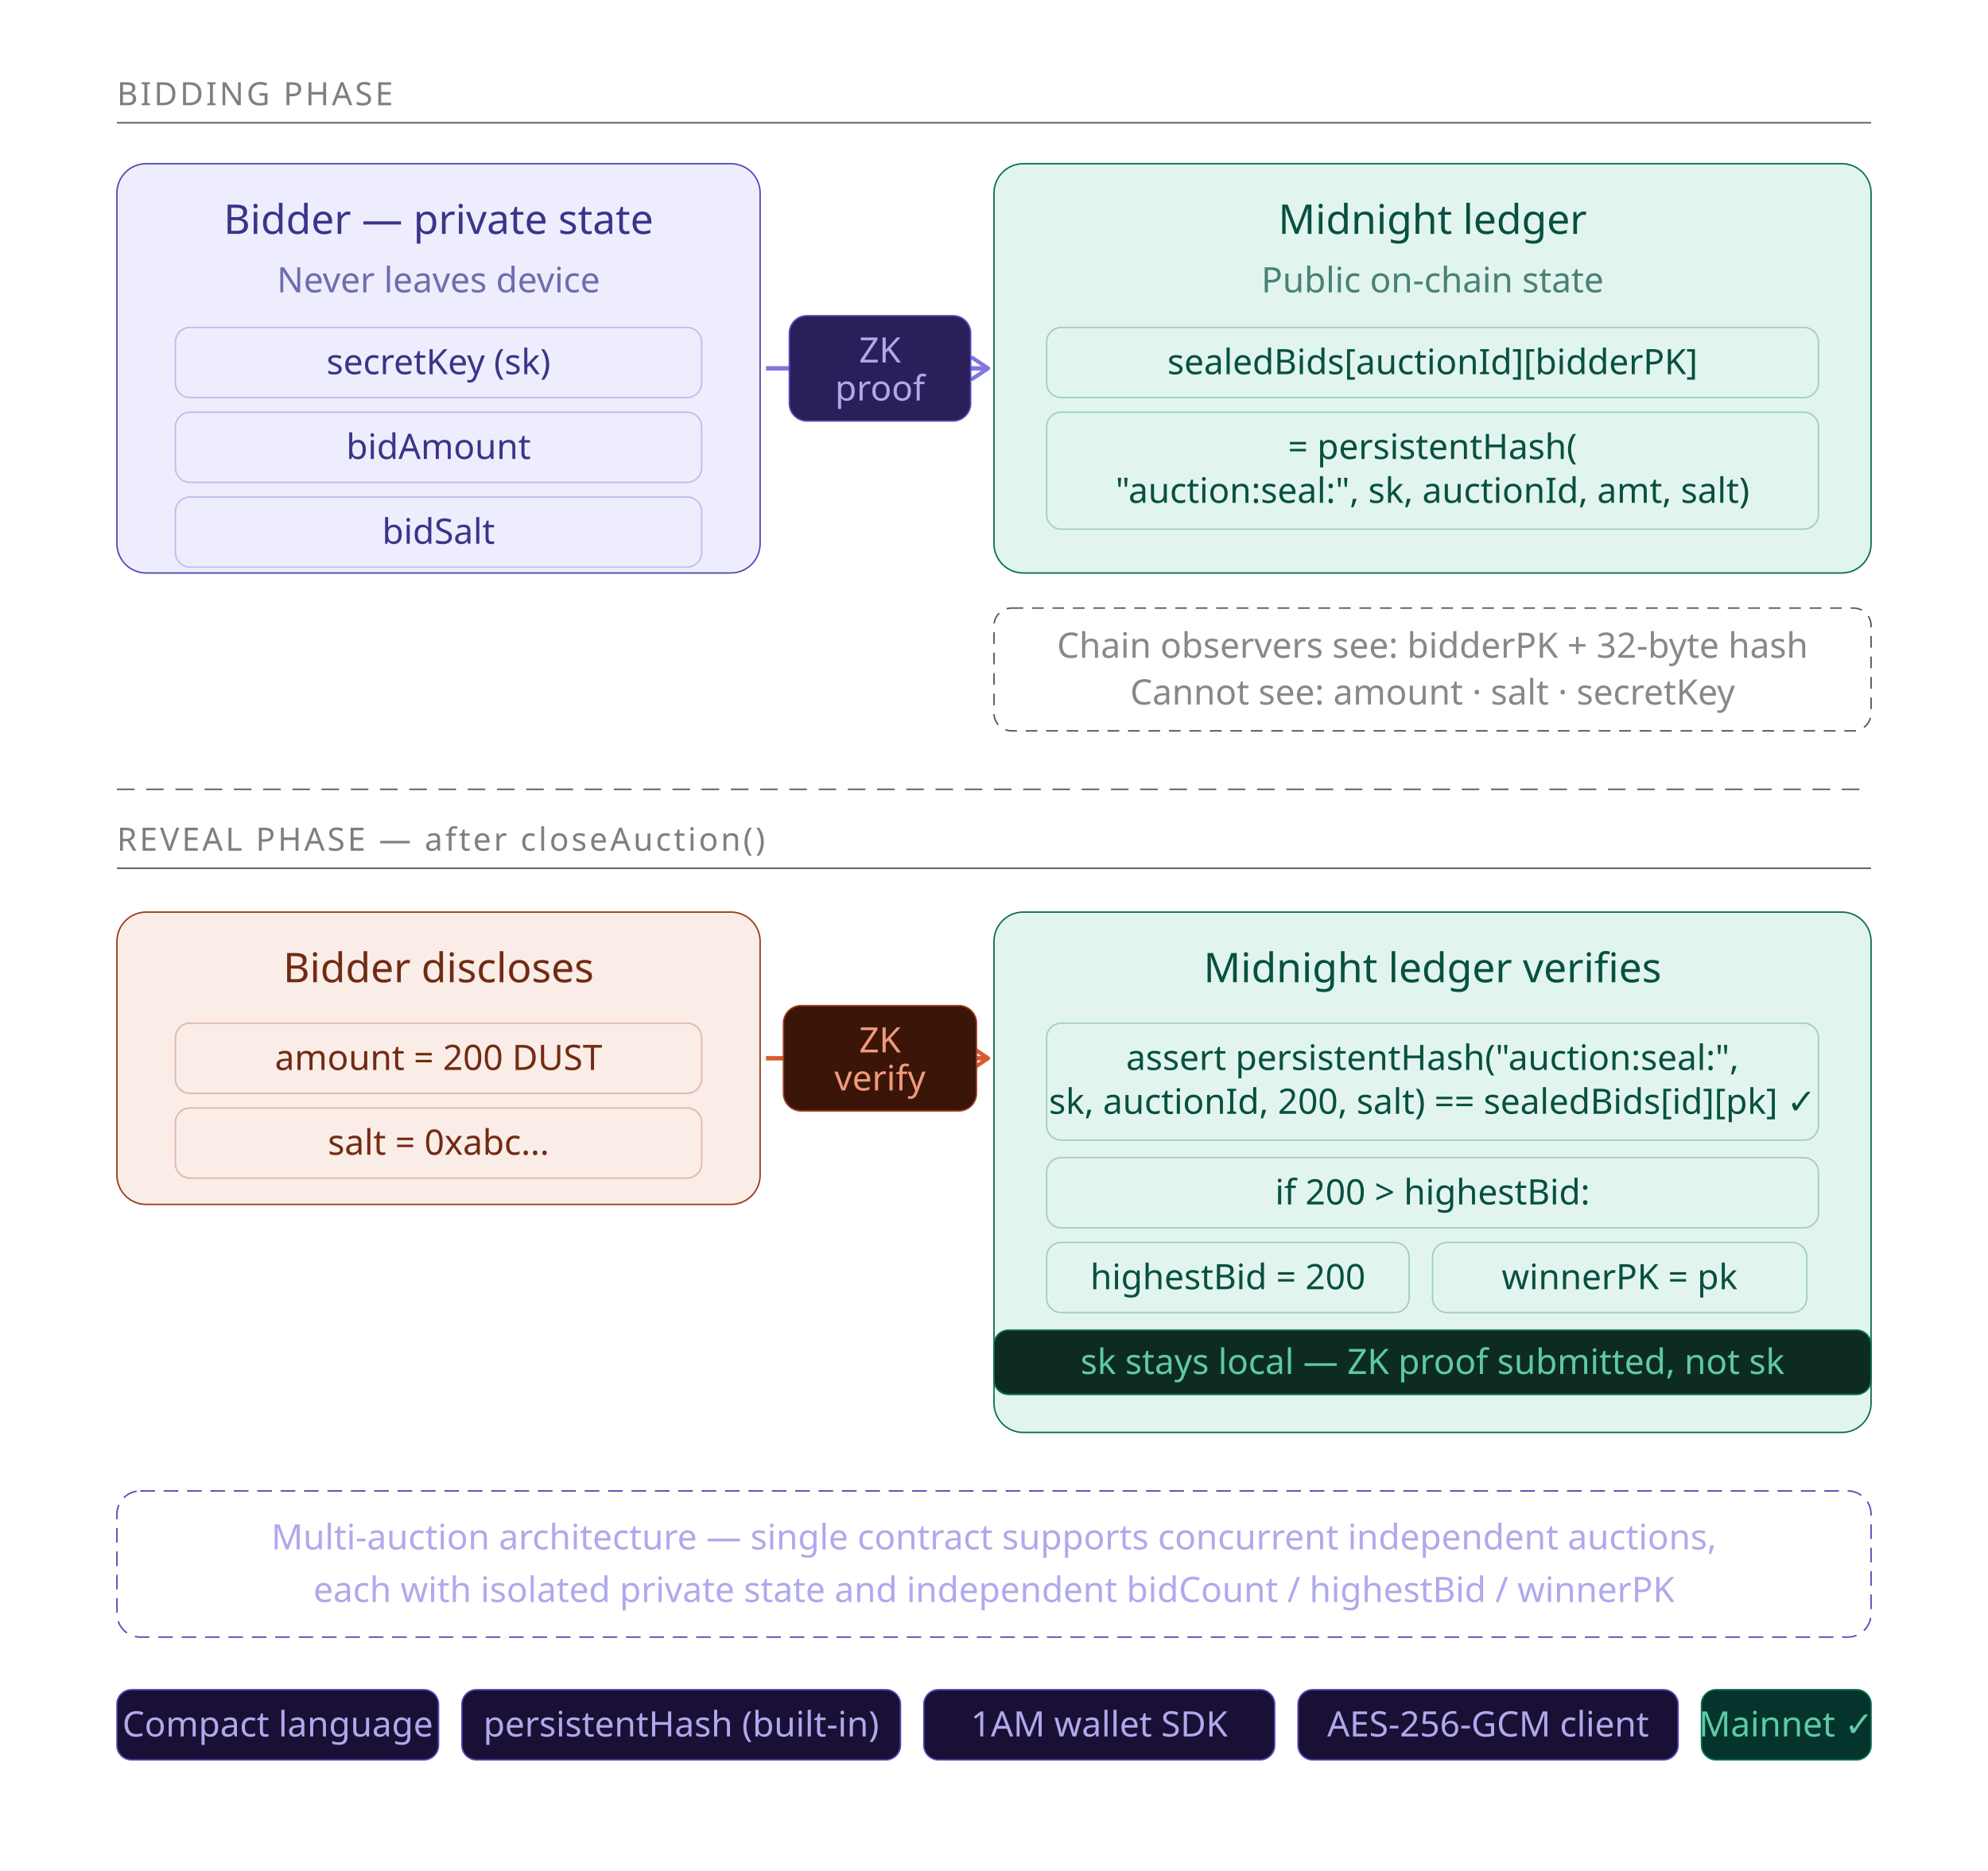
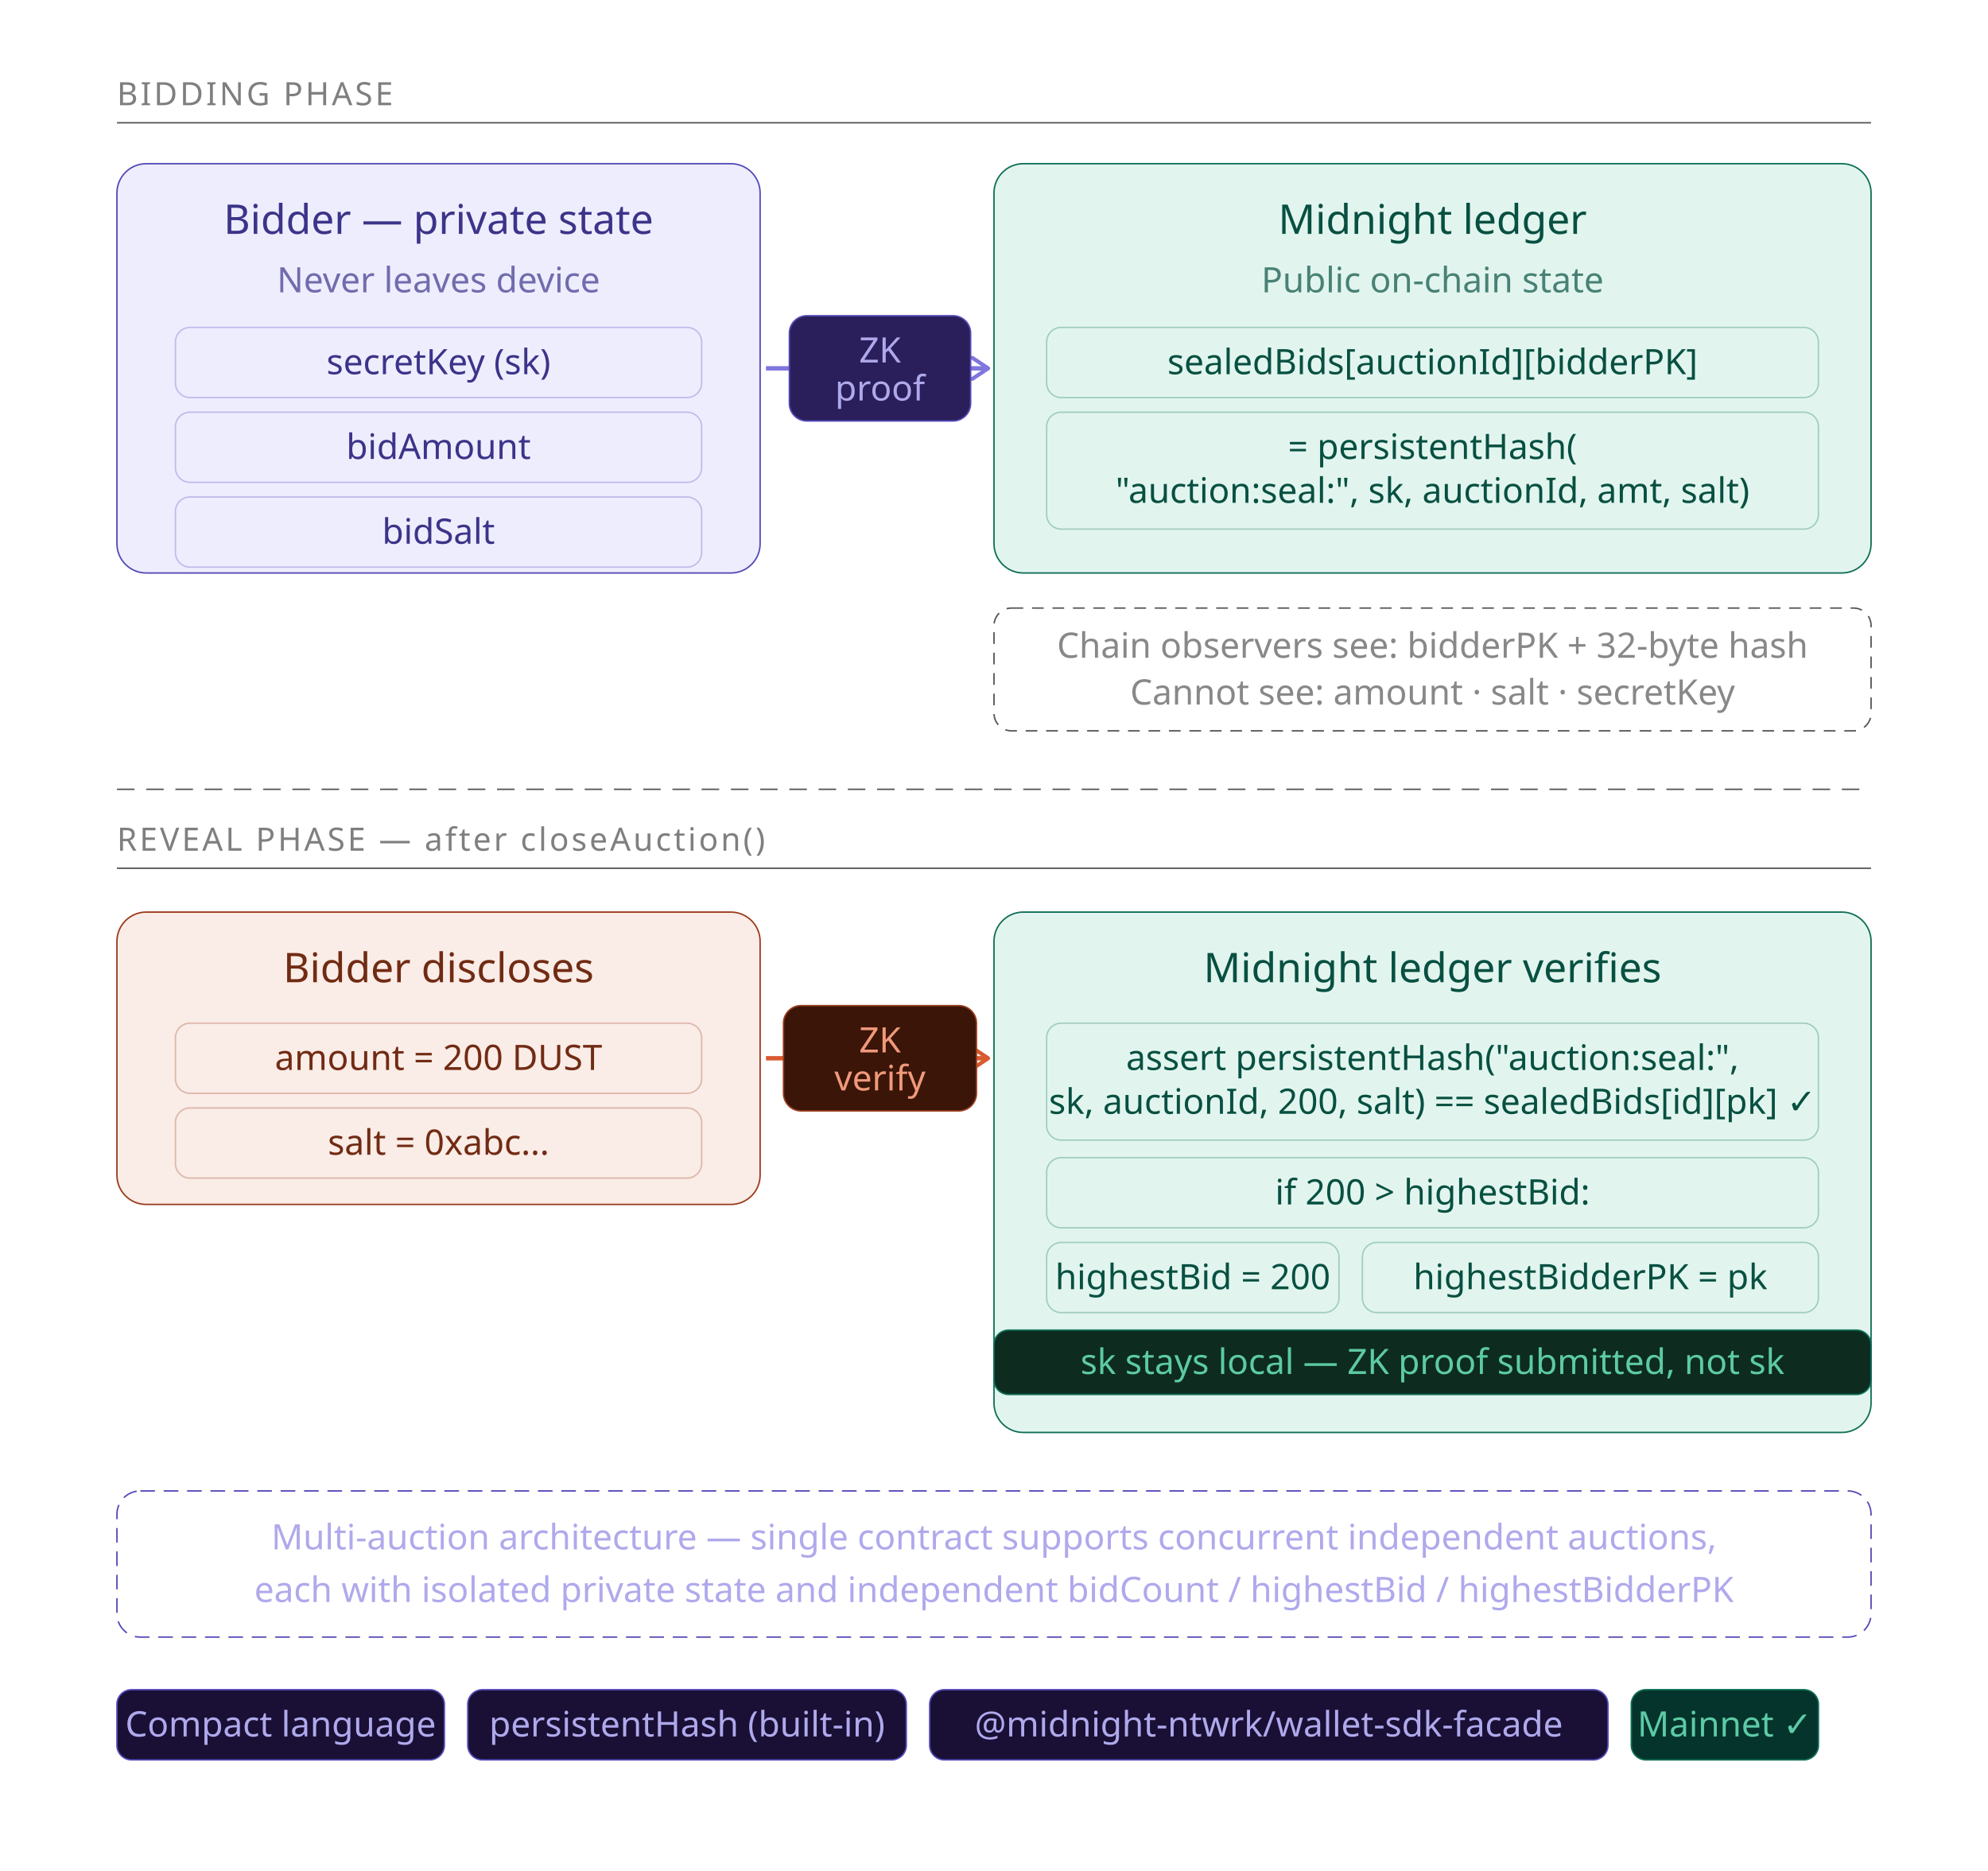
<svg xmlns="http://www.w3.org/2000/svg" width="100%" viewBox="0 0 680 640" role="img">
  <defs>
    <marker id="arrow" viewBox="0 0 10 10" refX="8" refY="5" markerWidth="6" markerHeight="6" orient="auto-start-reverse">
      <path d="M2 1L8 5L2 9" fill="none" stroke="context-stroke" stroke-width="1.5" stroke-linecap="round" stroke-linejoin="round" />
    </marker>
  </defs>
  <style>
  .c-purple rect { fill: #EEEDFE; stroke: #534AB7; }
  .c-purple text { fill: #3C3489; }
  .c-teal rect { fill: #E1F5EE; stroke: #0F6E56; }
  .c-teal text { fill: #085041; }
  .c-coral rect { fill: #FAECE7; stroke: #993C1D; }
  .c-coral text { fill: #712B13; }
  @media (prefers-color-scheme: dark) {
    .c-purple rect { fill: #26215C; stroke: #AFA9EC; }
    .c-purple text { fill: #CECBF6; }
    .c-teal rect { fill: #04342C; stroke: #5DCAA5; }
    .c-teal text { fill: #9FE1CB; }
    .c-coral rect { fill: #4A1B0C; stroke: #F0997B; }
    .c-coral text { fill: #F5C4B3; }
  }
  .th { font-size: 14px; font-weight: 500; font-family: sans-serif; }
  .ts { font-size: 12px; font-family: sans-serif; }
</style>
  <text class="th" x="40" y="36" style="font-size:11px;letter-spacing:0.08em;opacity:0.5">BIDDING PHASE</text>
  <line x1="40" y1="42" x2="640" y2="42" stroke="#555" stroke-width="0.5" />
  <g class="c-purple">
    <rect x="40" y="56" width="220" height="140" rx="10" stroke-width="0.5" />
    <text class="th" x="150" y="80" text-anchor="middle">Bidder — private state</text>
    <text class="ts" x="150" y="100" text-anchor="middle" style="opacity:0.7">Never leaves device</text>
    <rect x="60" y="112" width="180" height="24" rx="5" stroke-width="0.5" style="opacity:0.3" />
    <text class="ts" x="150" y="128" text-anchor="middle">secretKey (sk)</text>
    <rect x="60" y="141" width="180" height="24" rx="5" stroke-width="0.5" style="opacity:0.3" />
    <text class="ts" x="150" y="157" text-anchor="middle">bidAmount</text>
    <rect x="60" y="170" width="180" height="24" rx="5" stroke-width="0.5" style="opacity:0.3" />
    <text class="ts" x="150" y="186" text-anchor="middle">bidSalt</text>
  </g>
  <line x1="262" y1="126" x2="338" y2="126" stroke="#7F77DD" stroke-width="1.5" marker-end="url(#arrow)" />
  <rect x="270" y="108" width="62" height="36" rx="6" fill="#2a1f5a" stroke="#534AB7" stroke-width="0.5" />
  <text class="ts" x="301" y="124" text-anchor="middle" style="fill:#AFA9EC">ZK</text>
  <text class="ts" x="301" y="137" text-anchor="middle" style="fill:#AFA9EC">proof</text>
  <g class="c-teal">
    <rect x="340" y="56" width="300" height="140" rx="10" stroke-width="0.5" />
    <text class="th" x="490" y="80" text-anchor="middle">Midnight ledger</text>
    <text class="ts" x="490" y="100" text-anchor="middle" style="opacity:0.7">Public on-chain state</text>
    <rect x="358" y="112" width="264" height="24" rx="5" stroke-width="0.5" style="opacity:0.3" />
    <text class="ts" x="490" y="128" text-anchor="middle">sealedBids[auctionId][bidderPK]</text>
    <rect x="358" y="141" width="264" height="40" rx="5" stroke-width="0.5" style="opacity:0.3" />
    <text class="ts" x="490" y="157" text-anchor="middle">= persistentHash(</text>
    <text class="ts" x="490" y="172" text-anchor="middle">"auction:seal:", sk, auctionId, amt, salt)</text>
  </g>
  <rect x="340" y="208" width="300" height="42" rx="6" fill="none" stroke="#555" stroke-width="0.5" stroke-dasharray="4 3" />
  <text class="ts" x="490" y="225" text-anchor="middle" style="fill:#888">Chain observers see: bidderPK + 32-byte hash</text>
  <text class="ts" x="490" y="241" text-anchor="middle" style="fill:#888">Cannot see: amount · salt · secretKey</text>
  <line x1="40" y1="270" x2="640" y2="270" stroke="#555" stroke-width="0.5" stroke-dasharray="6 4" />
  <text class="th" x="40" y="291" style="font-size:11px;letter-spacing:0.08em;opacity:0.5">REVEAL PHASE  —  after closeAuction()</text>
  <line x1="40" y1="297" x2="640" y2="297" stroke="#555" stroke-width="0.5" />
  <g class="c-coral">
    <rect x="40" y="312" width="220" height="100" rx="10" stroke-width="0.5" />
    <text class="th" x="150" y="336" text-anchor="middle">Bidder discloses</text>
    <rect x="60" y="350" width="180" height="24" rx="5" stroke-width="0.5" style="opacity:0.3" />
    <text class="ts" x="150" y="366" text-anchor="middle">amount = 200 DUST</text>
    <rect x="60" y="379" width="180" height="24" rx="5" stroke-width="0.5" style="opacity:0.3" />
    <text class="ts" x="150" y="395" text-anchor="middle">salt = 0xabc...</text>
  </g>
  <line x1="262" y1="362" x2="338" y2="362" stroke="#D85A30" stroke-width="1.5" marker-end="url(#arrow)" />
  <rect x="268" y="344" width="66" height="36" rx="6" fill="#3a1508" stroke="#993C1D" stroke-width="0.5" />
  <text class="ts" x="301" y="360" text-anchor="middle" style="fill:#F0997B">ZK</text>
  <text class="ts" x="301" y="373" text-anchor="middle" style="fill:#F0997B">verify</text>
  <g class="c-teal">
    <rect x="340" y="312" width="300" height="178" rx="10" stroke-width="0.5" />
    <text class="th" x="490" y="336" text-anchor="middle">Midnight ledger verifies</text>
    <rect x="358" y="350" width="264" height="40" rx="5" stroke-width="0.5" style="opacity:0.3" />
    <text class="ts" x="490" y="366" text-anchor="middle">assert persistentHash("auction:seal:",</text>
    <text class="ts" x="490" y="381" text-anchor="middle">sk, auctionId, 200, salt) == sealedBids[id][pk] ✓</text>
    <rect x="358" y="396" width="264" height="24" rx="5" stroke-width="0.5" style="opacity:0.3" />
    <text class="ts" x="490" y="412" text-anchor="middle">if 200 &gt; highestBid:</text>
-     <rect x="358" y="425" width="124" height="24" rx="5" stroke-width="0.5" style="opacity:0.3" />
-     <text class="ts" x="420" y="441" text-anchor="middle">highestBid = 200</text>
-     <rect x="490" y="425" width="128" height="24" rx="5" stroke-width="0.5" style="opacity:0.3" />
-     <text class="ts" x="554" y="441" text-anchor="middle">winnerPK = pk</text>
+     <rect x="358" y="425" width="100" height="24" rx="5" stroke-width="0.5" style="opacity:0.3" />
+     <text class="ts" x="408" y="441" text-anchor="middle">highestBid = 200</text>
+     <rect x="466" y="425" width="156" height="24" rx="5" stroke-width="0.5" style="opacity:0.3" />
+     <text class="ts" x="544" y="441" text-anchor="middle">highestBidderPK = pk</text>
  </g>
  <rect x="340" y="455" width="300" height="22" rx="5" fill="#0d2b1f" stroke="#0F6E56" stroke-width="0.5" />
  <text class="ts" x="490" y="470" text-anchor="middle" style="fill:#5DCAA5">sk stays local — ZK proof submitted, not sk</text>
  <rect x="40" y="510" width="600" height="50" rx="8" fill="none" stroke="#534AB7" stroke-width="0.5" stroke-dasharray="5 3" />
  <text class="ts" x="340" y="530" text-anchor="middle" style="fill:#AFA9EC">Multi-auction architecture — single contract supports concurrent independent auctions,</text>
-   <text class="ts" x="340" y="548" text-anchor="middle" style="fill:#AFA9EC">each with isolated private state and independent bidCount / highestBid / winnerPK</text>
-   <rect x="40" y="578" width="110" height="24" rx="5" fill="#1a1035" stroke="#534AB7" stroke-width="0.5" />
-   <text class="ts" x="95" y="594" text-anchor="middle" style="fill:#AFA9EC">Compact language</text>
-   <rect x="158" y="578" width="150" height="24" rx="5" fill="#1a1035" stroke="#534AB7" stroke-width="0.5" />
-   <text class="ts" x="233" y="594" text-anchor="middle" style="fill:#AFA9EC">persistentHash (built-in)</text>
-   <rect x="316" y="578" width="120" height="24" rx="5" fill="#1a1035" stroke="#534AB7" stroke-width="0.5" />
-   <text class="ts" x="376" y="594" text-anchor="middle" style="fill:#AFA9EC">1AM wallet SDK</text>
-   <rect x="444" y="578" width="130" height="24" rx="5" fill="#1a1035" stroke="#534AB7" stroke-width="0.5" />
-   <text class="ts" x="509" y="594" text-anchor="middle" style="fill:#AFA9EC">AES-256-GCM client</text>
-   <rect x="582" y="578" width="58" height="24" rx="5" fill="#04342C" stroke="#0F6E56" stroke-width="0.5" />
-   <text class="ts" x="611" y="594" text-anchor="middle" style="fill:#5DCAA5">Mainnet ✓</text>
+   <text class="ts" x="340" y="548" text-anchor="middle" style="fill:#AFA9EC">each with isolated private state and independent bidCount / highestBid / highestBidderPK</text>
+   <rect x="40" y="578" width="112" height="24" rx="5" fill="#1a1035" stroke="#534AB7" stroke-width="0.5" />
+   <text class="ts" x="96" y="594" text-anchor="middle" style="fill:#AFA9EC">Compact language</text>
+   <rect x="160" y="578" width="150" height="24" rx="5" fill="#1a1035" stroke="#534AB7" stroke-width="0.5" />
+   <text class="ts" x="235" y="594" text-anchor="middle" style="fill:#AFA9EC">persistentHash (built-in)</text>
+   <rect x="318" y="578" width="232" height="24" rx="5" fill="#1a1035" stroke="#534AB7" stroke-width="0.5" />
+   <text class="ts" x="434" y="594" text-anchor="middle" style="fill:#AFA9EC">@midnight-ntwrk/wallet-sdk-facade</text>
+   <rect x="558" y="578" width="64" height="24" rx="5" fill="#04342C" stroke="#0F6E56" stroke-width="0.5" />
+   <text class="ts" x="590" y="594" text-anchor="middle" style="fill:#5DCAA5">Mainnet ✓</text>
</svg>
